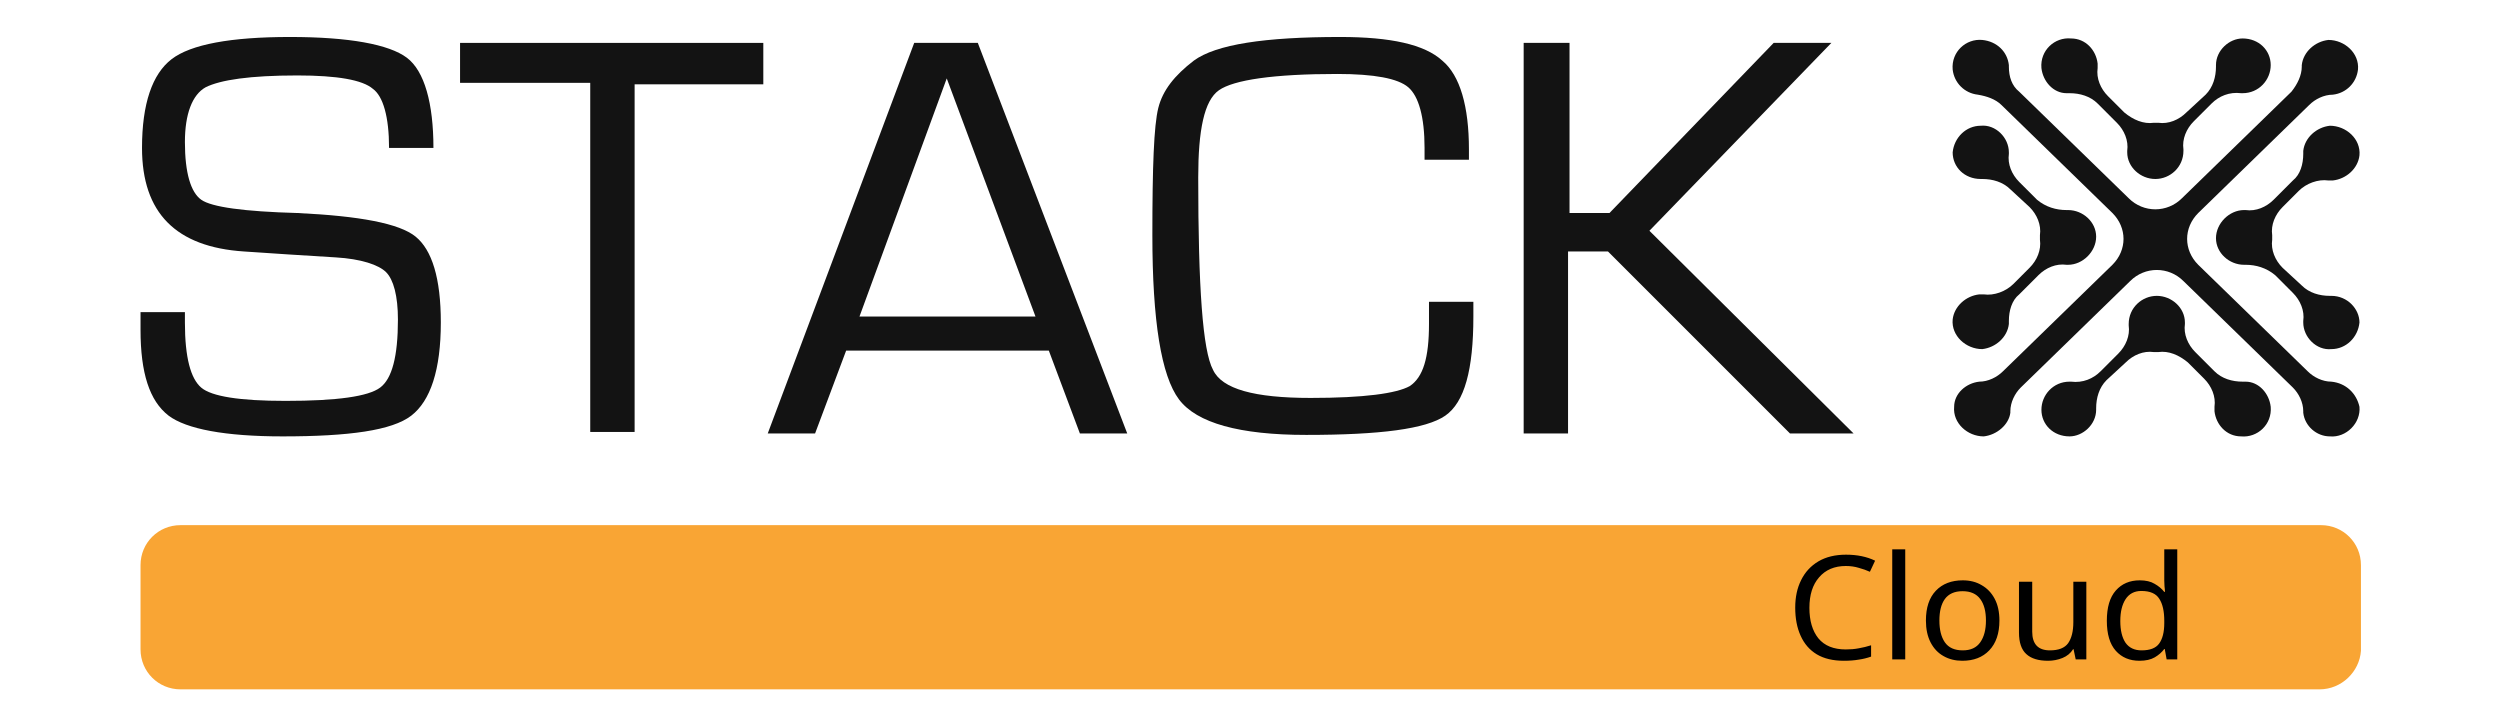
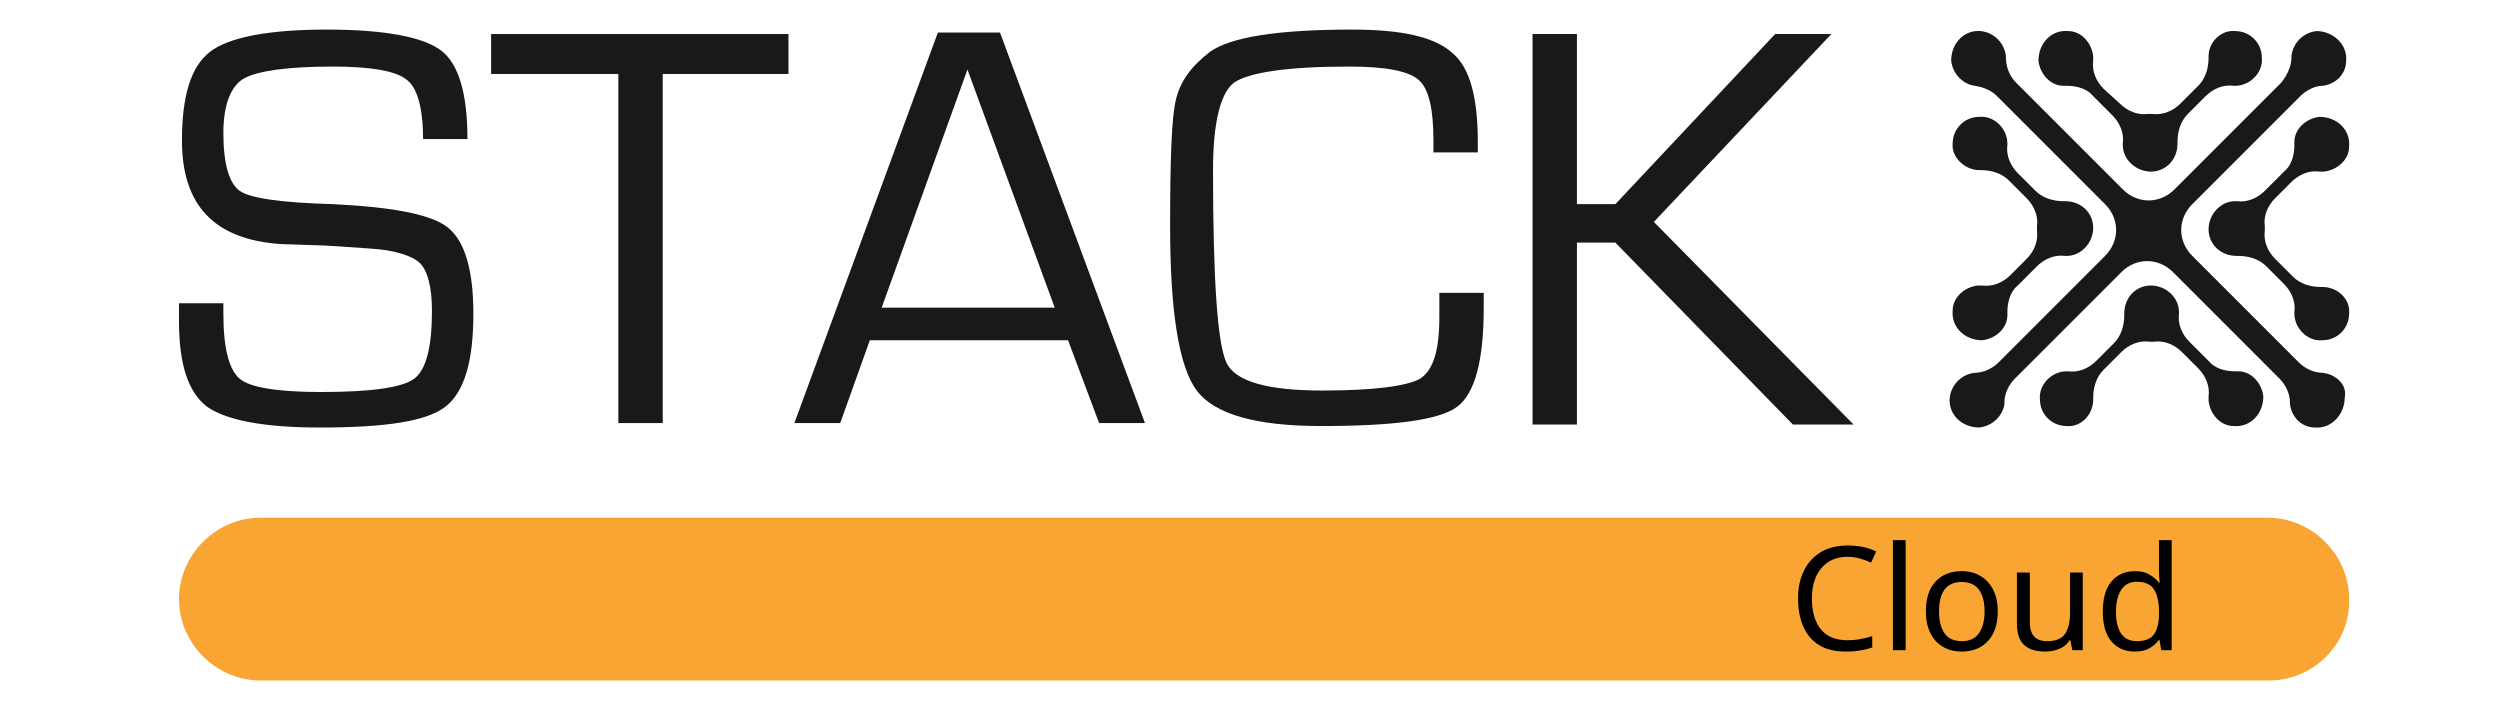
<svg xmlns="http://www.w3.org/2000/svg" version="1.1" id="Layer_1" x="0px" y="0px" viewBox="0 0 169 48" style="enable-background:new 0 0 169 48;" xml:space="preserve">
  <style type="text/css">
- 	.st0{fill:#131313;}
+ 	.st0{fill:#191919;}
	.st1{fill:#F9A534;}
	.st2{font-family:'TitilliumWeb-Bold';}
	.st3{font-size:9.78px;}
</style>
  <g>
    <g>
      <g>
-         <path class="st0" d="M157.6,25.8C157.6,25.8,157.6,25.8,157.6,25.8c-0.6,0-1.2-0.3-1.6-0.7l-7.4-7.2c-1-1-1-2.5,0-3.5l7.5-7.3     c0.4-0.4,1-0.7,1.6-0.7c0,0,0,0,0,0c0.9-0.1,1.6-0.8,1.7-1.7c0.1-1.1-0.9-2-2-2c-0.9,0.1-1.7,0.8-1.8,1.7c0,0,0,0.1,0,0.1     c0,0.6-0.3,1.2-0.7,1.7l-7.4,7.2c-1,1-2.6,1-3.6,0l-7.4-7.2c-0.5-0.4-0.7-1-0.7-1.7c0,0,0-0.1,0-0.1c-0.1-0.9-0.8-1.6-1.8-1.7     c-1.1-0.1-2.1,0.8-2,2c0.1,0.9,0.8,1.6,1.7,1.7c0,0,0,0,0,0c0.6,0.1,1.2,0.3,1.6,0.7l7.5,7.3c1,1,1,2.5,0,3.5l-7.4,7.2     c-0.4,0.4-1,0.7-1.6,0.7c0,0,0,0,0,0c-0.9,0.1-1.7,0.8-1.7,1.7c-0.1,1.1,0.9,2,2,2c0.9-0.1,1.7-0.8,1.8-1.6c0,0,0-0.1,0-0.1     c0-0.6,0.3-1.2,0.7-1.6l7.4-7.2c1-1,2.6-1,3.6,0l7.4,7.2c0.4,0.4,0.7,1,0.7,1.6c0,0,0,0.1,0,0.1c0.1,0.9,0.9,1.6,1.8,1.6     c1.1,0.1,2.1-0.9,2-2C159.3,26.6,158.6,25.9,157.6,25.8z" />
-         <path class="st0" d="M157.6,20c0,0-0.1,0-0.1,0c-0.7,0-1.4-0.2-1.9-0.7l-1.3-1.2c-0.5-0.5-0.8-1.2-0.7-1.9c0,0,0-0.1,0-0.1     c0-0.1,0-0.1,0-0.2c-0.1-0.7,0.2-1.4,0.7-1.9l1.1-1.1c0.5-0.5,1.3-0.8,2-0.7c0.1,0,0.2,0,0.3,0c0.9-0.1,1.7-0.8,1.8-1.7     c0.1-1.1-0.9-2-2-2c-0.9,0.1-1.7,0.8-1.8,1.7c0,0.1,0,0.1,0,0.2c0,0.7-0.2,1.4-0.7,1.8l-1.3,1.3c-0.5,0.5-1.2,0.8-1.9,0.7     c0,0-0.1,0-0.1,0c-1,0-1.9,0.9-1.9,1.9c0,1,0.9,1.8,1.9,1.8c0,0,0.1,0,0.1,0c0.7,0,1.4,0.2,2,0.7l1.2,1.2     c0.5,0.5,0.8,1.2,0.7,1.9c0,0,0,0.1,0,0.1c0,1,0.9,1.9,1.9,1.8c1,0,1.8-0.8,1.9-1.8C159.5,20.9,158.7,20,157.6,20z" />
-         <path class="st0" d="M133.9,12.1c0,0,0.1,0,0.1,0c0.7,0,1.4,0.2,1.9,0.7l1.3,1.2c0.5,0.5,0.8,1.2,0.7,1.9c0,0,0,0.1,0,0.1     c0,0.1,0,0.1,0,0.2c0.1,0.7-0.2,1.4-0.7,1.9l-1.1,1.1c-0.5,0.5-1.3,0.8-2,0.7c-0.1,0-0.2,0-0.3,0c-0.9,0.1-1.7,0.8-1.8,1.7     c-0.1,1.1,0.9,2,2,2c0.9-0.1,1.7-0.8,1.8-1.7c0-0.1,0-0.1,0-0.2c0-0.7,0.2-1.4,0.7-1.8l1.3-1.3c0.5-0.5,1.2-0.8,1.9-0.7     c0,0,0.1,0,0.1,0c1,0,1.9-0.9,1.9-1.9c0-1-0.9-1.8-1.9-1.8c0,0-0.1,0-0.1,0c-0.7,0-1.4-0.2-2-0.7l-1.2-1.2     c-0.5-0.5-0.8-1.2-0.7-1.9c0,0,0-0.1,0-0.1c0-1-0.9-1.9-1.9-1.8c-1,0-1.8,0.8-1.9,1.8C132,11.3,132.8,12.1,133.9,12.1z" />
-         <path class="st0" d="M141.7,27.7c0,0,0-0.1,0-0.1c0-0.7,0.2-1.4,0.7-1.9l1.3-1.2c0.5-0.5,1.2-0.8,1.9-0.7c0,0,0.1,0,0.1,0     c0.1,0,0.1,0,0.2,0c0.7-0.1,1.4,0.2,2,0.7l1.1,1.1c0.5,0.5,0.8,1.2,0.7,1.9c0,0.1,0,0.2,0,0.3c0.1,0.9,0.8,1.7,1.8,1.7     c1.1,0.1,2.1-0.8,2-2c-0.1-0.9-0.8-1.7-1.7-1.7c-0.1,0-0.1,0-0.2,0c-0.7,0-1.4-0.2-1.9-0.7l-1.3-1.3c-0.5-0.5-0.8-1.2-0.7-1.9     c0,0,0-0.1,0-0.1c0-1-0.9-1.8-1.9-1.8c-1,0-1.9,0.8-1.9,1.9c0,0,0,0.1,0,0.1c0.1,0.7-0.2,1.4-0.7,1.9l-1.2,1.2     c-0.5,0.5-1.2,0.8-2,0.7c0,0-0.1,0-0.1,0c-1.1,0-1.9,0.9-1.9,1.9c0,1,0.8,1.8,1.9,1.8C140.8,29.5,141.7,28.7,141.7,27.7z" />
-         <path class="st0" d="M149.8,4.4c0,0,0,0.1,0,0.1c0,0.7-0.2,1.4-0.7,1.9l-1.3,1.2c-0.5,0.5-1.2,0.8-1.9,0.7c0,0-0.1,0-0.1,0     c-0.1,0-0.1,0-0.2,0c-0.7,0.1-1.4-0.2-2-0.7l-1.1-1.1c-0.5-0.5-0.8-1.2-0.7-1.9c0-0.1,0-0.2,0-0.3c-0.1-0.9-0.8-1.7-1.8-1.7     c-1.1-0.1-2.1,0.8-2,2c0.1,0.9,0.8,1.7,1.7,1.7c0.1,0,0.1,0,0.2,0c0.7,0,1.4,0.2,1.9,0.7l1.3,1.3c0.5,0.5,0.8,1.2,0.7,1.9     c0,0,0,0.1,0,0.1c0,1,0.9,1.8,1.9,1.8c1,0,1.9-0.8,1.9-1.9c0,0,0-0.1,0-0.1c-0.1-0.7,0.2-1.4,0.7-1.9l1.2-1.2     c0.5-0.5,1.2-0.8,2-0.7c0,0,0.1,0,0.1,0c1.1,0,1.9-0.9,1.9-1.9c0-1-0.8-1.8-1.9-1.8C150.7,2.6,149.8,3.4,149.8,4.4z" />
+         <path class="st0" d="M157,25.2C157,25.2,157,25.2,157,25.2c-0.6,0-1.2-0.3-1.6-0.7l-7.2-7.2c-1-1-1-2.5,0-3.5l7.3-7.3     c0.4-0.4,1-0.7,1.5-0.7c0,0,0,0,0,0c0.9-0.1,1.6-0.8,1.6-1.7c0.1-1.1-0.9-2-2-2c-0.9,0.1-1.6,0.8-1.7,1.7c0,0,0,0.1,0,0.1     c0,0.6-0.3,1.2-0.7,1.7l-7.2,7.2c-1,1-2.5,1-3.5,0l-7.2-7.2c-0.4-0.4-0.7-1-0.7-1.7c0,0,0-0.1,0-0.1c-0.1-0.9-0.8-1.6-1.7-1.7     c-1.1-0.1-2,0.8-2,2c0.1,0.9,0.8,1.6,1.6,1.7c0,0,0,0,0,0c0.6,0.1,1.1,0.3,1.5,0.7l7.3,7.3c1,1,1,2.5,0,3.5l-7.2,7.2     c-0.4,0.4-1,0.7-1.6,0.7c0,0,0,0,0,0c-0.9,0.1-1.6,0.8-1.7,1.7c-0.1,1.1,0.8,2,2,2c0.9-0.1,1.6-0.8,1.7-1.6c0,0,0-0.1,0-0.1     c0-0.6,0.3-1.2,0.7-1.6l7.2-7.2c1-1,2.5-1,3.5,0l7.2,7.2c0.4,0.4,0.7,1,0.7,1.6c0,0,0,0.1,0,0.1c0.1,0.9,0.8,1.6,1.7,1.6     c1.1,0.1,2-0.9,2-2C158.7,26,157.9,25.3,157,25.2z" />
+         <path class="st0" d="M157,19.4c0,0-0.1,0-0.1,0c-0.7,0-1.4-0.2-1.9-0.7l-1.2-1.2c-0.5-0.5-0.8-1.2-0.7-1.9c0,0,0-0.1,0-0.1     c0-0.1,0-0.1,0-0.2c-0.1-0.7,0.2-1.4,0.7-1.9l1.1-1.1c0.5-0.5,1.2-0.8,1.9-0.7c0.1,0,0.2,0,0.3,0c0.9-0.1,1.7-0.8,1.7-1.7     c0.1-1.1-0.8-2-2-2c-0.9,0.1-1.7,0.8-1.7,1.7c0,0.1,0,0.1,0,0.2c0,0.7-0.2,1.4-0.7,1.8l-1.3,1.3c-0.5,0.5-1.2,0.8-1.9,0.7     c0,0-0.1,0-0.1,0c-1,0-1.8,0.9-1.8,1.9c0,1,0.8,1.8,1.9,1.8c0,0,0.1,0,0.1,0c0.7,0,1.4,0.2,1.9,0.7l1.2,1.2     c0.5,0.5,0.8,1.2,0.7,1.9c0,0,0,0.1,0,0.1c0,1,0.9,1.9,1.9,1.8c1,0,1.8-0.8,1.8-1.8C158.9,20.2,158,19.4,157,19.4z" />
+         <path class="st0" d="M133.8,11.5c0,0,0.1,0,0.1,0c0.7,0,1.4,0.2,1.9,0.7l1.2,1.2c0.5,0.5,0.8,1.2,0.7,1.9c0,0,0,0.1,0,0.1     c0,0.1,0,0.1,0,0.2c0.1,0.7-0.2,1.4-0.7,1.9l-1.1,1.1c-0.5,0.5-1.2,0.8-1.9,0.7c-0.1,0-0.2,0-0.3,0c-0.9,0.1-1.7,0.8-1.7,1.7     c-0.1,1.1,0.8,2,2,2c0.9-0.1,1.7-0.8,1.7-1.7c0-0.1,0-0.1,0-0.2c0-0.7,0.2-1.4,0.7-1.8l1.3-1.3c0.5-0.5,1.2-0.8,1.9-0.7     c0,0,0.1,0,0.1,0c1,0,1.8-0.9,1.8-1.9c0-1-0.8-1.8-1.9-1.8c0,0-0.1,0-0.1,0c-0.7,0-1.4-0.2-1.9-0.7l-1.2-1.2     c-0.5-0.5-0.8-1.2-0.7-1.9c0,0,0-0.1,0-0.1c0-1-0.9-1.9-1.9-1.8c-1,0-1.8,0.8-1.8,1.8C131.9,10.6,132.8,11.5,133.8,11.5z" />
+         <path class="st0" d="M141.5,27c0,0,0-0.1,0-0.1c0-0.7,0.2-1.4,0.7-1.9l1.2-1.2c0.5-0.5,1.2-0.8,1.9-0.7c0,0,0.1,0,0.1,0     c0.1,0,0.1,0,0.2,0c0.7-0.1,1.4,0.2,1.9,0.7l1.1,1.1c0.5,0.5,0.8,1.2,0.7,1.9c0,0.1,0,0.2,0,0.3c0.1,0.9,0.8,1.7,1.7,1.7     c1.1,0.1,2-0.8,2-2c-0.1-0.9-0.8-1.7-1.7-1.7c-0.1,0-0.1,0-0.2,0c-0.7,0-1.4-0.2-1.8-0.7l-1.3-1.3c-0.5-0.5-0.8-1.2-0.7-1.9     c0,0,0-0.1,0-0.1c0-1-0.9-1.8-1.9-1.8c-1,0-1.8,0.8-1.8,1.9c0,0,0,0.1,0,0.1c0,0.7-0.2,1.4-0.7,1.9l-1.2,1.2     c-0.5,0.5-1.2,0.8-1.9,0.7c0,0-0.1,0-0.1,0c-1,0-1.9,0.9-1.8,1.9c0,1,0.8,1.8,1.8,1.8C140.6,28.9,141.5,28.1,141.5,27z" />
+         <path class="st0" d="M149.3,3.8c0,0,0,0.1,0,0.1c0,0.7-0.2,1.4-0.7,1.9l-1.2,1.2c-0.5,0.5-1.2,0.8-1.9,0.7c0,0-0.1,0-0.1,0     c-0.1,0-0.1,0-0.2,0c-0.7,0.1-1.4-0.2-1.9-0.7L142.2,6c-0.5-0.5-0.8-1.2-0.7-1.9c0-0.1,0-0.2,0-0.3c-0.1-0.9-0.8-1.7-1.7-1.7     c-1.1-0.1-2,0.8-2,2c0.1,0.9,0.8,1.7,1.7,1.7c0.1,0,0.1,0,0.2,0c0.7,0,1.4,0.2,1.8,0.7l1.3,1.3c0.5,0.5,0.8,1.2,0.7,1.9     c0,0,0,0.1,0,0.1c0,1,0.9,1.8,1.9,1.8c1,0,1.8-0.8,1.8-1.9c0,0,0-0.1,0-0.1c0-0.7,0.2-1.4,0.7-1.9l1.2-1.2     c0.5-0.5,1.2-0.8,1.9-0.7c0,0,0.1,0,0.1,0c1,0,1.9-0.9,1.8-1.9c0-1-0.8-1.8-1.8-1.8C150.2,2,149.3,2.8,149.3,3.8z" />
      </g>
      <g>
-         <path class="st0" d="M29.3,10h-3c0-2.1-0.4-3.5-1.1-4c-0.7-0.6-2.4-0.9-5.1-0.9c-3.2,0-5.2,0.3-6.2,0.8c-0.9,0.5-1.4,1.8-1.4,3.7     c0,2.1,0.4,3.4,1.1,3.9c0.7,0.5,2.9,0.8,6.5,0.9c4.2,0.2,6.9,0.7,8,1.6c1.1,0.9,1.7,2.8,1.7,5.8c0,3.2-0.7,5.3-2,6.3     c-1.3,1-4.2,1.4-8.7,1.4c-3.9,0-6.5-0.5-7.7-1.4c-1.3-1-1.9-2.9-1.9-5.8l0-1.2h3v0.7c0,2.4,0.4,3.8,1.1,4.4     c0.7,0.6,2.6,0.9,5.7,0.9c3.5,0,5.6-0.3,6.4-0.9c0.8-0.6,1.2-2.1,1.2-4.6c0-1.6-0.3-2.7-0.8-3.2c-0.5-0.5-1.7-0.9-3.4-1l-3.2-0.2     l-3-0.2c-4.6-0.3-6.9-2.6-6.9-7c0-3,0.7-5,2-6s4-1.5,8-1.5c4,0,6.7,0.5,7.9,1.4S29.3,7,29.3,10z" />
-         <path class="st0" d="M42.9,5.6v23.6h-3V5.6h-8.8V2.9h20.5v2.8H42.9z" />
-         <path class="st0" d="M70.9,23.7H57.2l-2.1,5.6h-3.2l9.9-26.4h4.3l10.1,26.4h-3.2L70.9,23.7z M70,21.4L64,5.3l-5.9,16.1H70z" />
-         <path class="st0" d="M96.6,20.4h3v1c0,3.6-0.6,5.8-1.9,6.7c-1.3,0.9-4.4,1.3-9.4,1.3c-4.5,0-7.4-0.8-8.6-2.4     c-1.2-1.6-1.8-5.3-1.8-11.1c0-4.6,0.1-7.4,0.4-8.6c0.3-1.2,1.1-2.2,2.4-3.2c1.5-1.1,4.8-1.6,9.9-1.6c3.4,0,5.7,0.5,6.9,1.6     c1.2,1,1.8,3.1,1.8,6l0,0.7h-3l0-0.8c0-2.1-0.4-3.5-1.1-4.1c-0.7-0.6-2.3-0.9-4.8-0.9c-4.3,0-7,0.4-8,1.1c-1,0.7-1.4,2.7-1.4,5.9     c0,7.4,0.3,11.7,1,13c0.6,1.3,2.8,1.9,6.6,1.9c3.6,0,5.8-0.3,6.7-0.8c0.9-0.6,1.3-1.9,1.3-4.2L96.6,20.4z" />
-         <path class="st0" d="M106.1,2.9v11.5h2.7l11.1-11.5h3.9l-12.3,12.7l13.8,13.7H121l-12.3-12.3h-2.7v12.3h-3V2.9H106.1z" />
+         <path class="st0" d="M31.6,9.4h-3c0-2.1-0.4-3.5-1.1-4c-0.7-0.6-2.4-0.9-5-0.9c-3.1,0-5.1,0.3-6,0.8c-0.9,0.5-1.4,1.8-1.4,3.7     c0,2.1,0.4,3.4,1.1,3.9c0.7,0.5,2.8,0.8,6.3,0.9c4.1,0.2,6.7,0.7,7.8,1.6c1.1,0.9,1.7,2.8,1.7,5.8c0,3.2-0.6,5.3-1.9,6.3     c-1.3,1-4.1,1.4-8.5,1.4c-3.8,0-6.3-0.5-7.6-1.4c-1.3-1-1.9-2.9-1.9-5.8l0-1.2h3v0.7c0,2.4,0.4,3.8,1.1,4.4     c0.7,0.6,2.6,0.9,5.5,0.9c3.4,0,5.5-0.3,6.3-0.9c0.8-0.6,1.2-2.1,1.2-4.6c0-1.6-0.3-2.7-0.8-3.2c-0.5-0.5-1.7-0.9-3.4-1L22,16.6     L19,16.5c-4.5-0.3-6.7-2.6-6.7-7c0-3,0.6-5,1.9-6S18.2,2,22.1,2c3.9,0,6.5,0.5,7.7,1.4S31.6,6.3,31.6,9.4z" />
+         <path class="st0" d="M44.8,5v23.6h-3V5h-8.6V2.3h20.1V5H44.8z" />
+         <path class="st0" d="M72.2,23H58.8l-2,5.6h-3.1l9.7-26.4h4.2l9.8,26.4h-3.1L72.2,23z M71.3,20.8L65.4,4.7l-5.8,16.1H71.3z" />
+         <path class="st0" d="M97.3,19.8h3v1c0,3.6-0.6,5.8-1.8,6.7c-1.2,0.9-4.3,1.3-9.2,1.3c-4.4,0-7.2-0.8-8.4-2.4     c-1.2-1.6-1.8-5.3-1.8-11.1c0-4.6,0.1-7.4,0.4-8.6c0.3-1.2,1-2.2,2.3-3.2C83.2,2.5,86.4,2,91.4,2c3.4,0,5.6,0.5,6.8,1.6     c1.2,1,1.7,3.1,1.7,6l0,0.7h-3l0-0.8c0-2.1-0.3-3.5-1-4.1c-0.7-0.6-2.2-0.9-4.7-0.9c-4.2,0-6.8,0.4-7.8,1.1     c-0.9,0.7-1.4,2.7-1.4,5.9c0,7.4,0.3,11.7,0.9,13c0.6,1.3,2.8,1.9,6.5,1.9c3.5,0,5.7-0.3,6.6-0.8c0.9-0.6,1.3-1.9,1.3-4.2     L97.3,19.8z" />
+         <path class="st0" d="M106.6,2.3v11.5h2.6L120,2.3h3.8l-12,12.7l13.5,13.7h-4.1l-12-12.3h-2.6v12.3h-3V2.3H106.6z" />
      </g>
    </g>
-     <path class="st1" d="M156.8,46.6H12.2c-1.5,0-2.7-1.2-2.7-2.7v-5.7c0-1.5,1.2-2.7,2.7-2.7h144.7c1.5,0,2.7,1.2,2.7,2.7V44   C159.5,45.4,158.3,46.6,156.8,46.6z" />
-     <text transform="matrix(1.0225 0 0 1 120.75 44.5742)" class="st2 st3">Cloud</text>
+     <path class="st1" d="M153.4,46H17.6c-3,0-5.5-2.5-5.5-5.5v0c0-3,2.5-5.5,5.5-5.5h135.7c3,0,5.5,2.5,5.5,5.5v0   C158.9,43.5,156.4,46,153.4,46z" />
+     <text transform="matrix(1 0 0 1 120.9543 43.9527)" class="st2 st3">Cloud</text>
  </g>
</svg>
